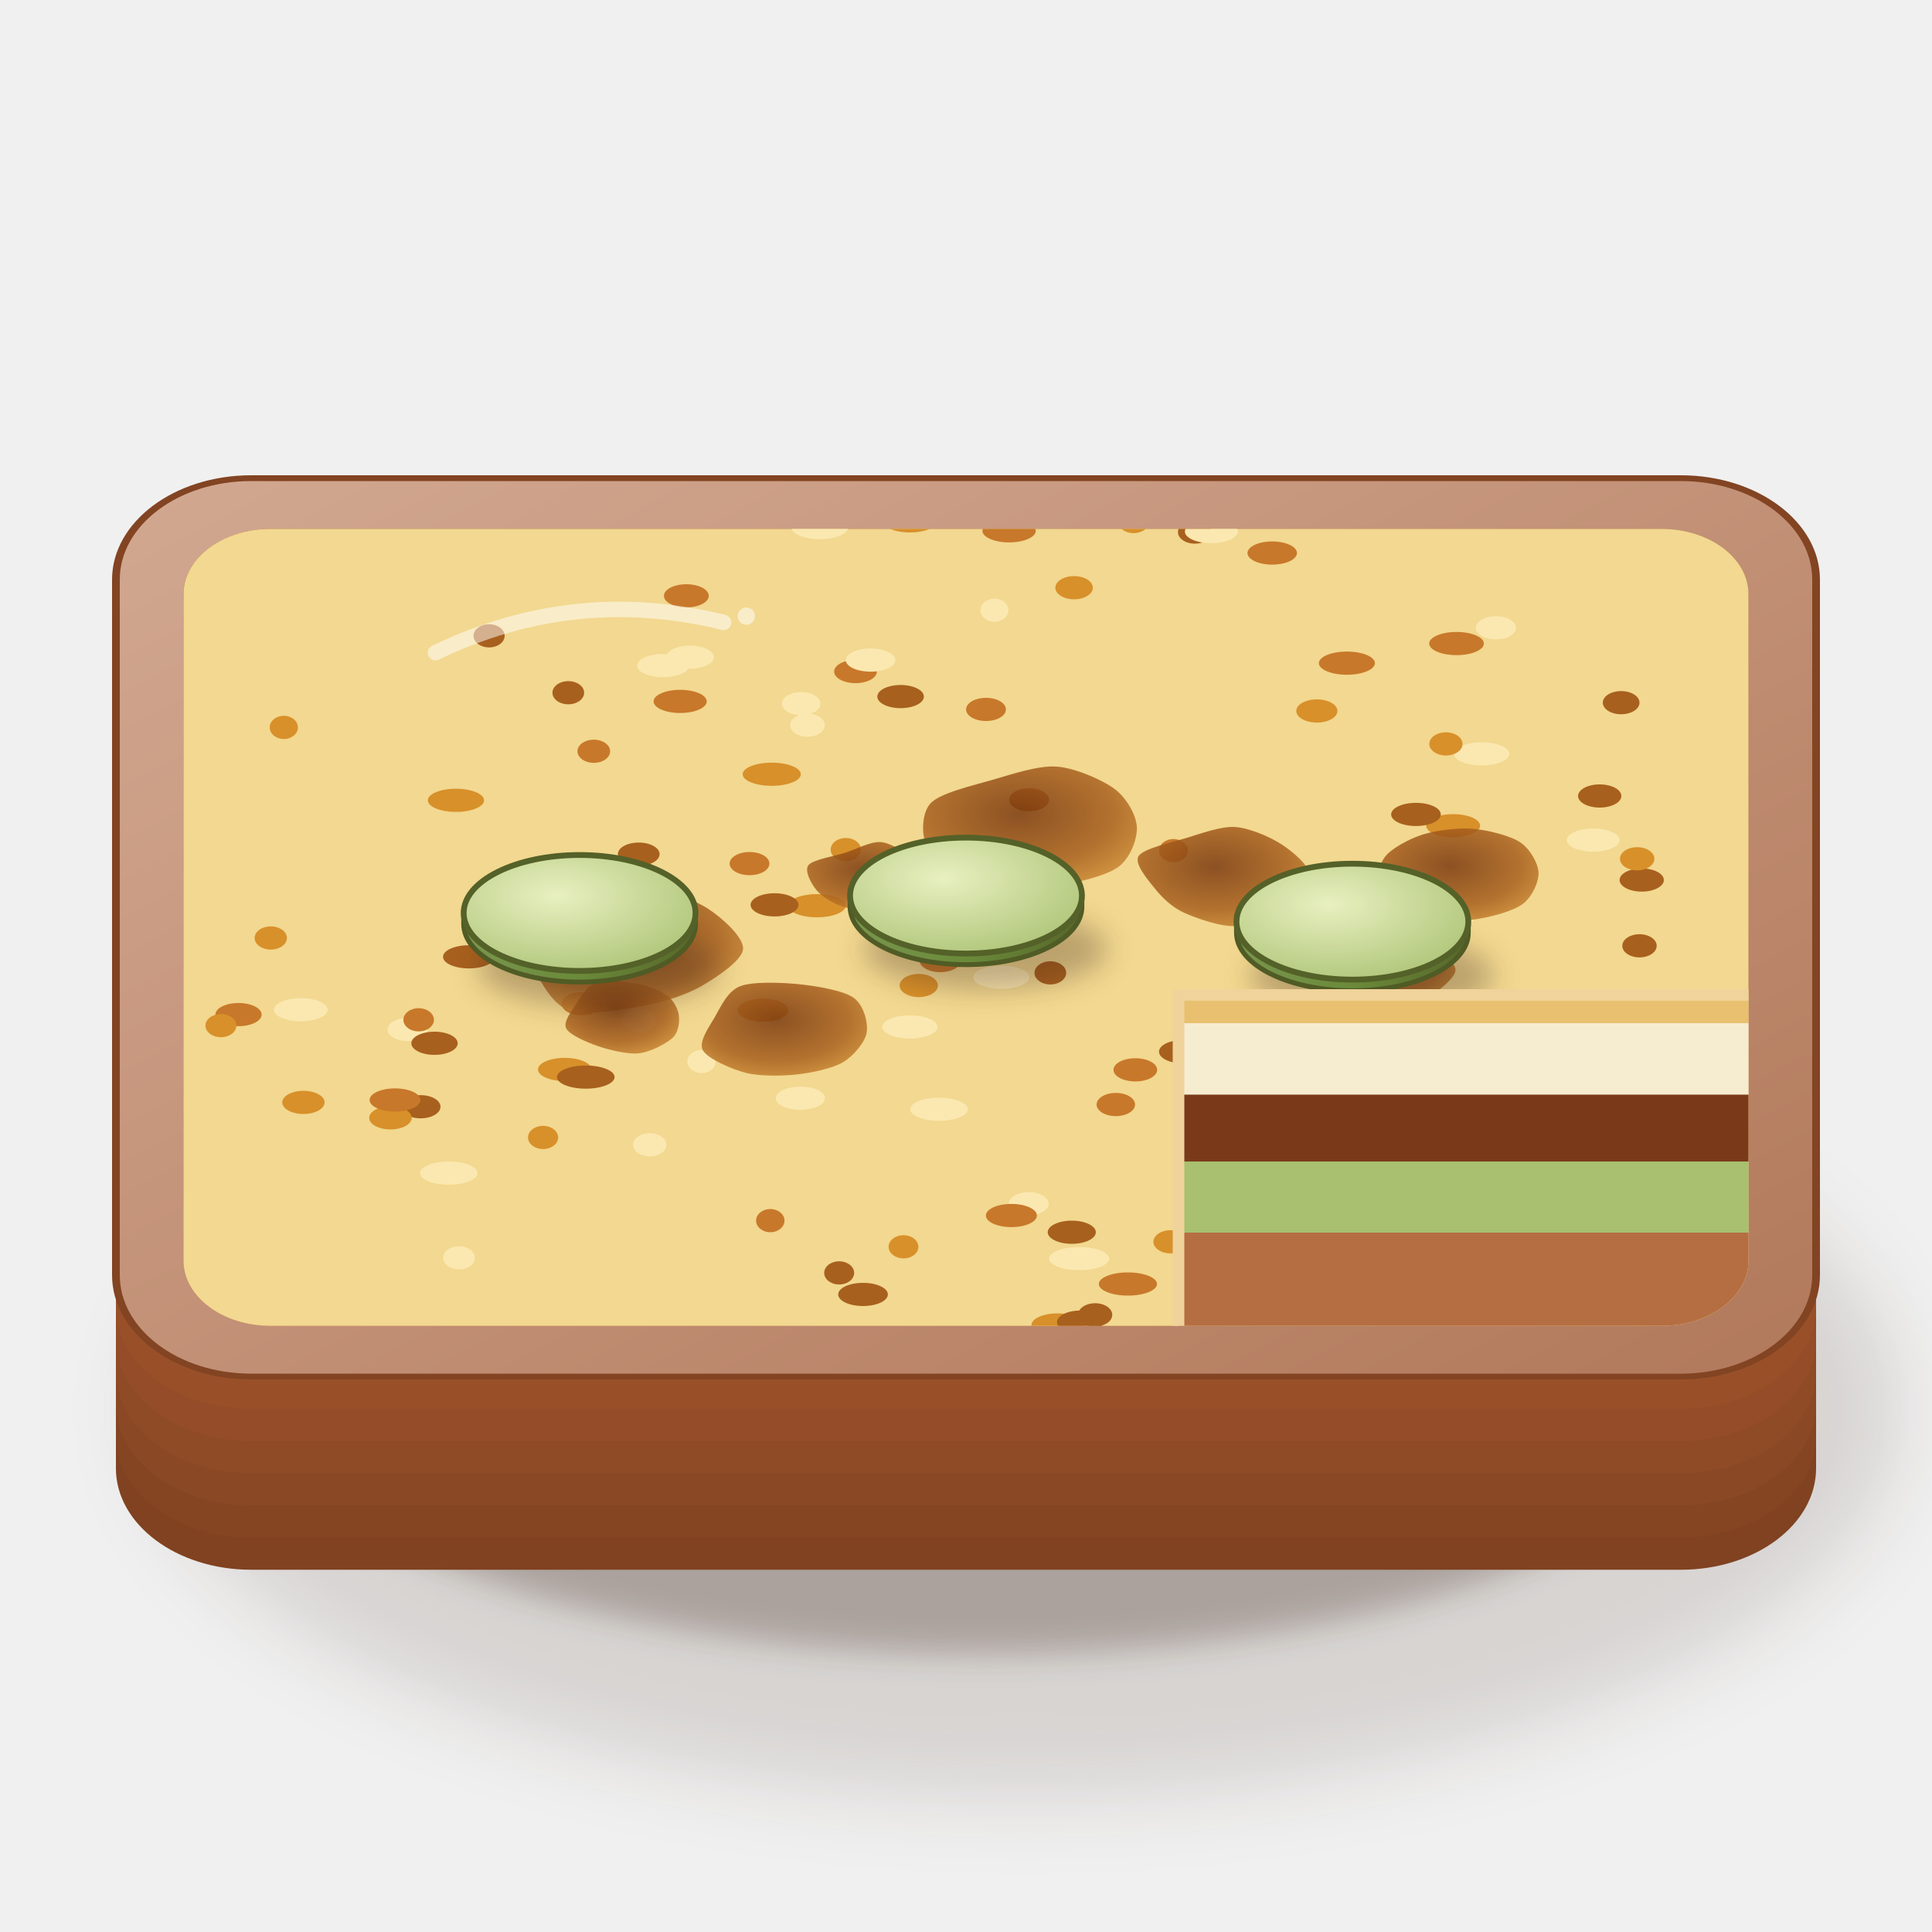
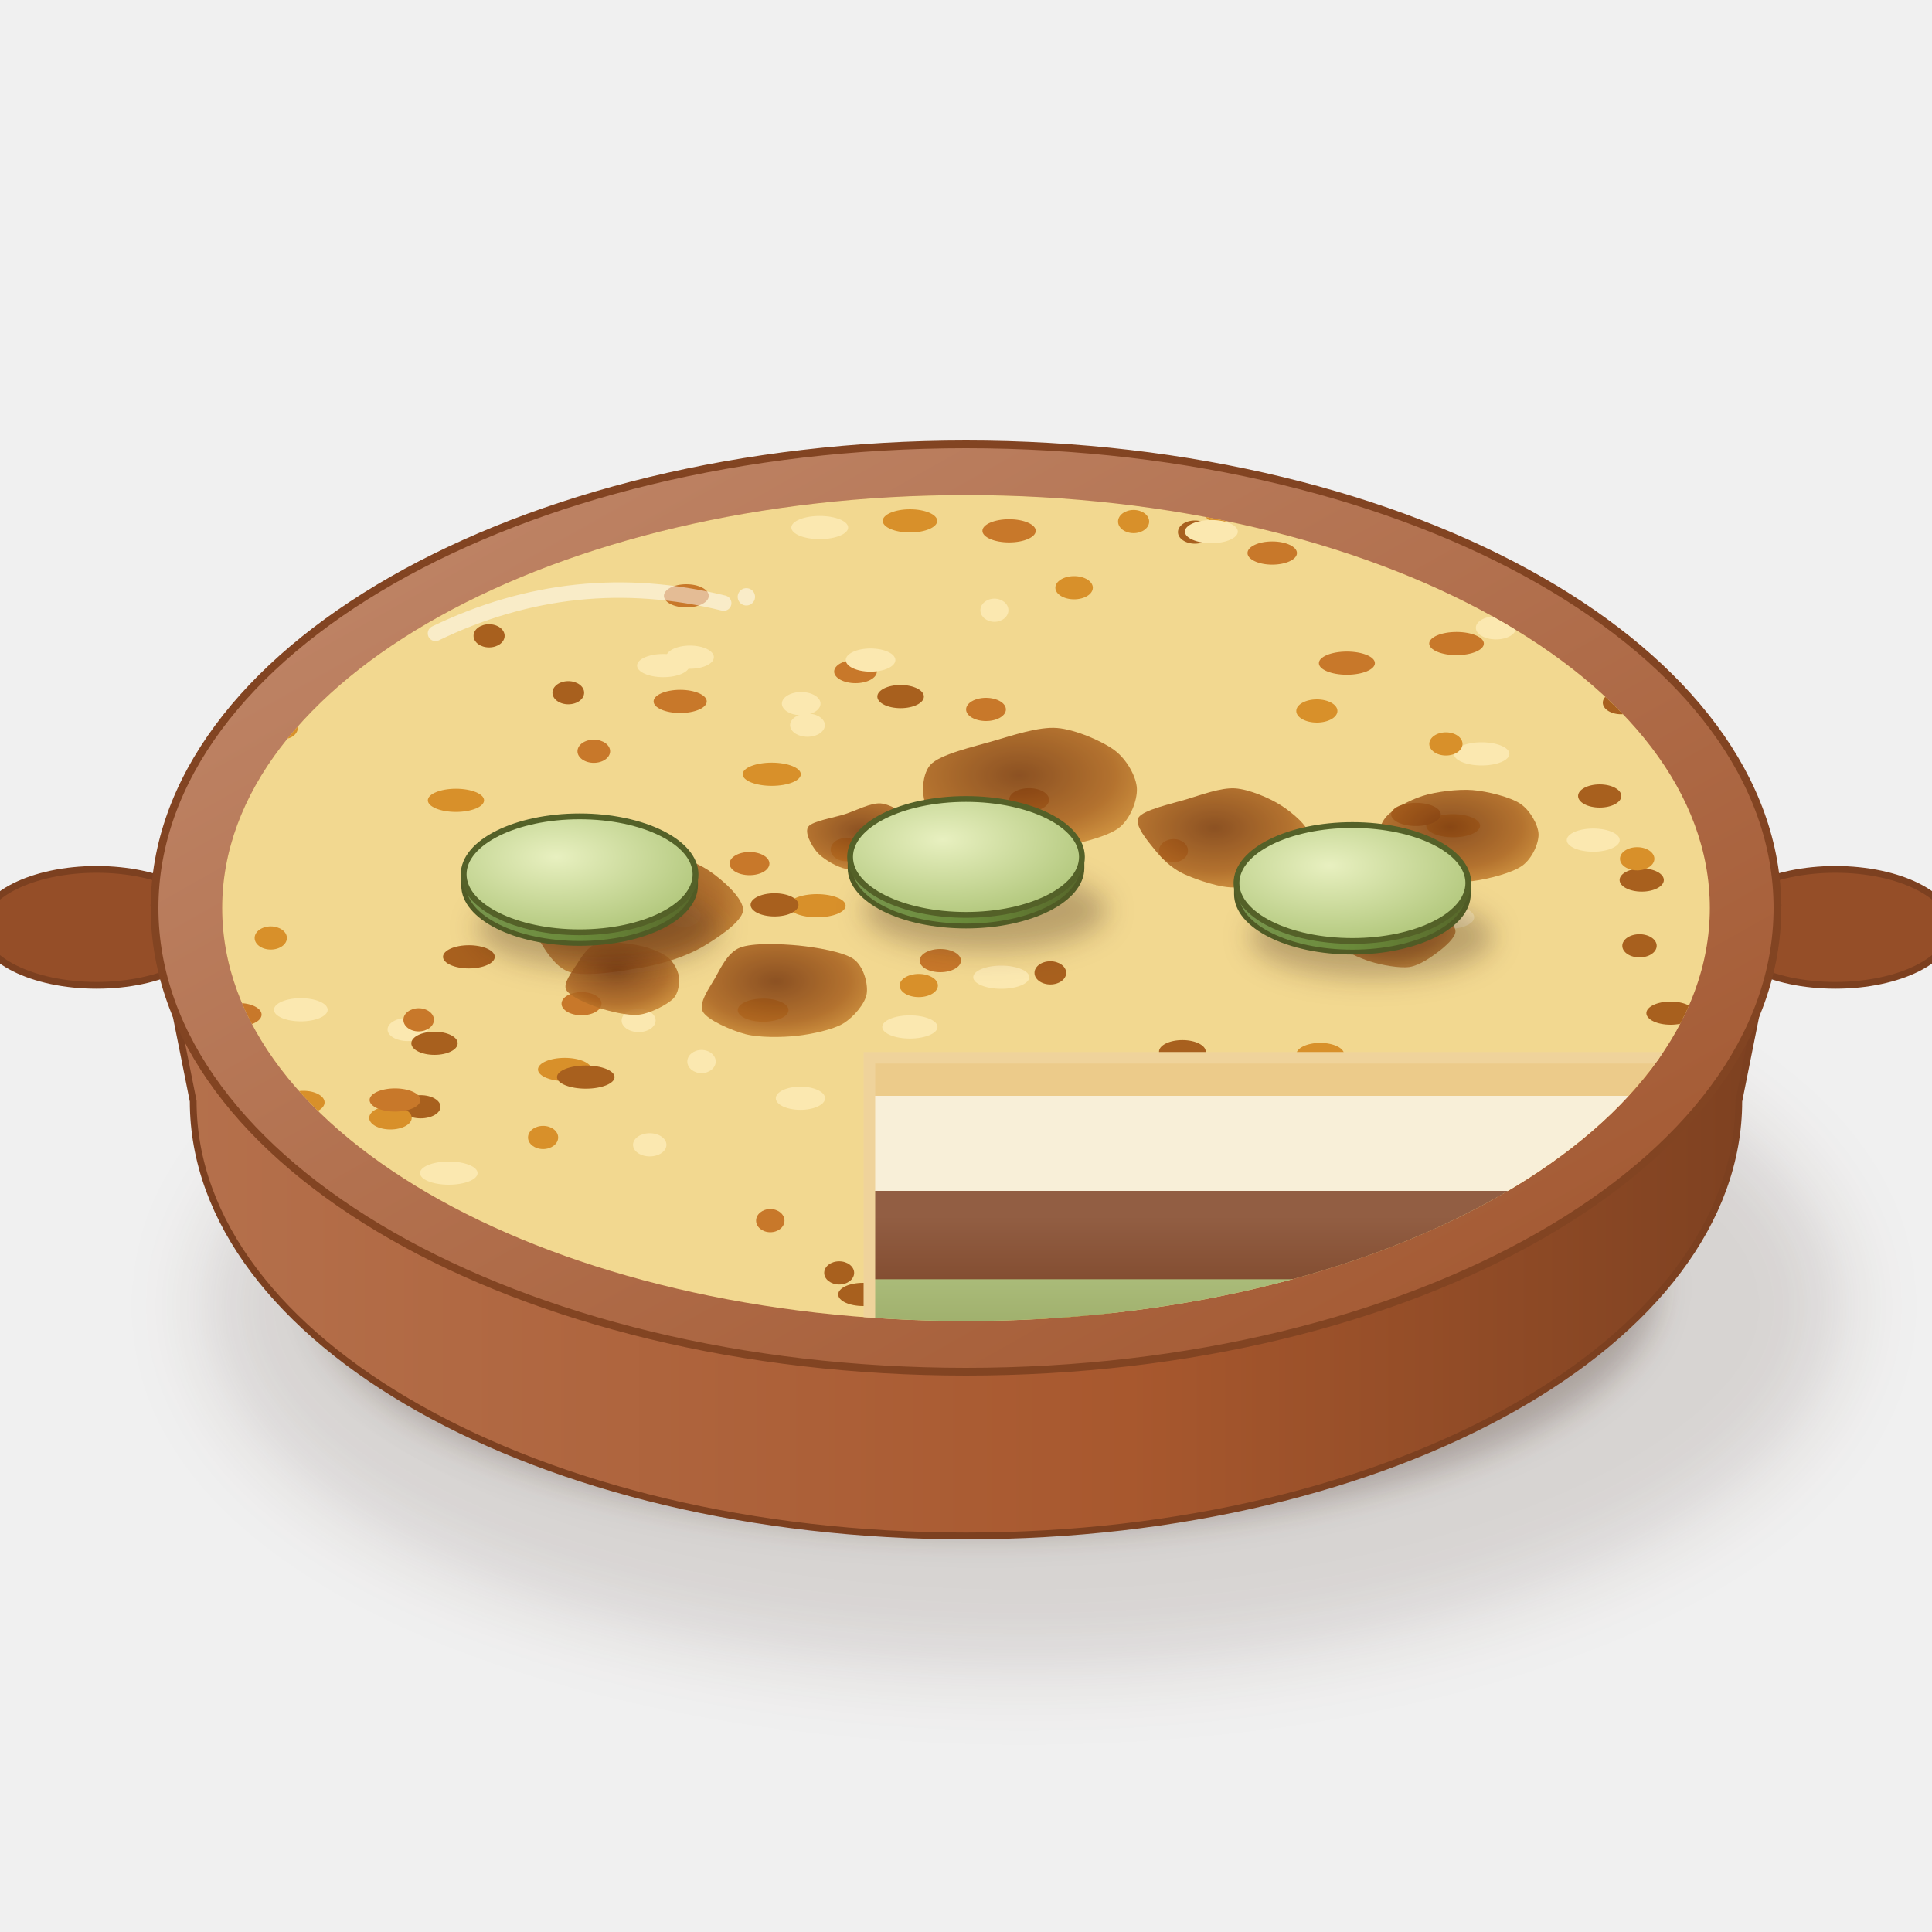
<svg xmlns="http://www.w3.org/2000/svg" viewBox="0 0 200 200" width="400" height="400">
  <defs>
    <filter id="eg_kosabechamel-1" x="-50%" y="-50%" width="200%" height="200%">
      <feGaussianBlur stdDeviation="4" />
    </filter>
    <filter id="eg_kosabechamel-2" x="-50%" y="-50%" width="200%" height="200%">
      <feGaussianBlur stdDeviation="1.6" />
    </filter>
-     <linearGradient id="eg_kosabechamel-3" x1="0" y1="0" x2="1" y2="1">
-       <stop offset="0" stop-color="#d2a891" />
-       <stop offset="1" stop-color="#b2795b" />
-     </linearGradient>
-     <linearGradient id="eg_kosabechamel-4" x1="0" y1="0" x2="0.3" y2="1">
-       <stop offset="0" stop-color="#a16139" />
-       <stop offset="0.5" stop-color="#bf7446" />
-       <stop offset="1" stop-color="#ce875c" />
+     <linearGradient id="eg_kosabechamel-3" x1="0" y1="0" x2="1" y2="0">
+       <stop offset="0" stop-color="#b5714d" />
+       <stop offset="0.6" stop-color="#a8582e" />
+       <stop offset="1" stop-color="#7c4020" />
+     </linearGradient>
+     <linearGradient id="eg_kosabechamel-4" x1="0" y1="0" x2="1" y2="1">
+       <stop offset="0" stop-color="#c28a6d" />
+       <stop offset="1" stop-color="#a0542c" />
    </linearGradient>
    <clipPath id="eg_kosabechamel-5">
-       <path d="M28,54.75 H172 A9,6.75 0 0 1 181,61.5 V130.5 A9,6.75 0 0 1 172,137.25 H28 A9,6.75 0 0 1 19,130.5 V61.5 A9,6.75 0 0 1 28,54.75Z" />
+       <path d="M23,94 A77,42.75 0 1 0 177,94 A77,42.75 0 1 0 23,94Z" />
    </clipPath>
    <radialGradient id="eg_kosabechamel-6" cx="0.45" cy="0.4" r="0.8">
      <stop offset="0" stop-color="#7a3a10" />
      <stop offset="0.55" stop-color="#a8601e" />
      <stop offset="1" stop-color="#e0a040" />
    </radialGradient>
    <linearGradient id="eg_kosabechamel-7" x1="0" y1="0" x2="0" y2="1">
      <stop offset="0" stop-color="#e8c070" />
      <stop offset="0.119" stop-color="#e8c070" />
      <stop offset="0.12" stop-color="#f6ecd0" />
      <stop offset="0.419" stop-color="#f6ecd0" />
      <stop offset="0.42" stop-color="#7a3a1a" />
      <stop offset="0.699" stop-color="#7a3a1a" />
      <stop offset="0.7" stop-color="#a8c070" />
      <stop offset="0.999" stop-color="#a8c070" />
    </linearGradient>
-     <radialGradient id="eg_kosabechamel-8" cx="0.4" cy="0.35" r="0.8">
+     <linearGradient id="eg_kosabechamel-8" x1="0" y1="0" x2="0" y2="1">
+       <stop offset="0" stop-color="#fff" />
+       <stop offset="0.5" stop-color="#fff" />
+       <stop offset="1" stop-color="#3a2212" />
+     </linearGradient>
+     <radialGradient id="eg_kosabechamel-9" cx="0.4" cy="0.35" r="0.8">
      <stop offset="0" stop-color="#e8f0c0" />
      <stop offset="1" stop-color="#a8c070" />
    </radialGradient>
-     <filter id="eg_kosabechamel-9" x="-50%" y="-50%" width="200%" height="200%">
+     <filter id="eg_kosabechamel-10" x="-50%" y="-50%" width="200%" height="200%">
      <feGaussianBlur stdDeviation="1.4" />
    </filter>
-     <linearGradient id="eg_kosabechamel-10" x1="0" y1="0" x2="1" y2="0">
+     <linearGradient id="eg_kosabechamel-11" x1="0" y1="0" x2="1" y2="0">
      <stop offset="0" stop-color="#79964e" />
      <stop offset="0.5" stop-color="#6a8a3a" />
      <stop offset="1" stop-color="#57672a" />
    </linearGradient>
  </defs>
-   <ellipse cx="106" cy="145.9" rx="90.68" ry="40.08" fill="#3a2212" opacity="0.14" filter="url(#eg_kosabechamel-1)" />
-   <ellipse cx="102" cy="143.9" rx="74.48" ry="27.32" fill="#3a2212" opacity="0.28" filter="url(#eg_kosabechamel-2)" />
-   <g transform="translate(100 116) scale(1 0.75)" fill="#804221">
-     <rect x="-88" y="-62" width="176" height="124" rx="14" />
-   </g>
-   <g transform="translate(100 112.67) scale(1 0.75)" fill="#854523">
-     <rect x="-88" y="-62" width="176" height="124" rx="14" />
-   </g>
-   <g transform="translate(100 109.33) scale(1 0.75)" fill="#8a4824">
-     <rect x="-88" y="-62" width="176" height="124" rx="14" />
-   </g>
-   <g transform="translate(100 106) scale(1 0.75)" fill="#8f4b26">
-     <rect x="-88" y="-62" width="176" height="124" rx="14" />
-   </g>
-   <g transform="translate(100 102.67) scale(1 0.75)" fill="#944d28">
-     <rect x="-88" y="-62" width="176" height="124" rx="14" />
-   </g>
-   <g transform="translate(100 99.33) scale(1 0.75)" fill="#995029">
-     <rect x="-88" y="-62" width="176" height="124" rx="14" />
-   </g>
-   <g transform="translate(100 96) scale(1 0.75)" fill="url(#eg_kosabechamel-3)" stroke="#824422" stroke-width=".8" vector-effect="non-scaling-stroke">
-     <rect x="-88" y="-62" width="176" height="124" rx="14" />
-   </g>
-   <path d="M28,54.75 H172 A9,6.75 0 0 1 181,61.5 V130.5 A9,6.75 0 0 1 172,137.25 H28 A9,6.75 0 0 1 19,130.5 V61.5 A9,6.75 0 0 1 28,54.75Z" fill="url(#eg_kosabechamel-4)" />
+   <ellipse cx="106" cy="135.2" rx="84.67" ry="37.42" fill="#3a2212" opacity="0.14" filter="url(#eg_kosabechamel-1)" />
+   <ellipse cx="102" cy="133.2" rx="69.55" ry="25.52" fill="#3a2212" opacity="0.28" filter="url(#eg_kosabechamel-2)" />
+   <ellipse cx="10" cy="96" rx="12" ry="6" fill="#954e28" stroke="#7c4020" stroke-width=".7" />
+   <ellipse cx="190" cy="96" rx="12" ry="6" fill="#954e28" stroke="#7c4020" stroke-width=".7" />
+   <path d="M16,94 L20,114 A80,45 0 0 0 180,114 L184,94Z" fill="url(#eg_kosabechamel-3)" stroke="#7c4020" stroke-width=".7" />
+   <ellipse cx="100" cy="94" rx="84" ry="48" fill="url(#eg_kosabechamel-4)" stroke="#824422" stroke-width=".8" />
+   <path d="M23,94 A77,42.75 0 1 0 177,94 A77,42.75 0 1 0 23,94Z" fill="#b87043" />
  <g clip-path="url(#eg_kosabechamel-5)">
    <rect width="200" height="200" fill="#f2d890" />
    <ellipse cx="58.46" cy="110.71" rx="2.77" ry="1.2" fill="#d8902a" />
    <ellipse cx="77.59" cy="89.4" rx="2.06" ry="1.2" fill="#c8782a" />
    <ellipse cx="72.62" cy="109.89" rx="1.47" ry="1.2" fill="#fbe8b0" />
    <ellipse cx="167.82" cy="72.74" rx="1.9" ry="1.2" fill="#a8601e" />
    <ellipse cx="145.53" cy="91.9" rx="1.91" ry="1.2" fill="#d8902a" />
    <ellipse cx="117.53" cy="110.75" rx="2.26" ry="1.2" fill="#c8782a" />
    <ellipse cx="71.43" cy="68.03" rx="2.47" ry="1.2" fill="#fbe8b0" />
    <ellipse cx="169.95" cy="91.1" rx="2.29" ry="1.2" fill="#a8601e" />
    <ellipse cx="121.18" cy="128.55" rx="1.78" ry="1.2" fill="#d8902a" />
    <ellipse cx="71.05" cy="61.68" rx="2.32" ry="1.2" fill="#c8782a" />
    <ellipse cx="82.86" cy="113.69" rx="2.55" ry="1.2" fill="#fbe8b0" />
    <ellipse cx="172.94" cy="104.88" rx="2.51" ry="1.2" fill="#a8601e" />
    <ellipse cx="169.48" cy="88.9" rx="1.78" ry="1.2" fill="#d8902a" />
    <ellipse cx="141.58" cy="119.09" rx="2.77" ry="1.2" fill="#c8782a" />
    <ellipse cx="149.95" cy="94.96" rx="2.66" ry="1.2" fill="#fbe8b0" />
    <ellipse cx="43.55" cy="114.57" rx="2.05" ry="1.2" fill="#a8601e" />
    <ellipse cx="40.42" cy="115.72" rx="2.2" ry="1.2" fill="#d8902a" />
    <ellipse cx="70.41" cy="72.61" rx="2.75" ry="1.2" fill="#c8782a" />
    <ellipse cx="153.38" cy="78.04" rx="2.87" ry="1.2" fill="#fbe8b0" />
    <ellipse cx="170.24" cy="114.99" rx="2.74" ry="1.2" fill="#a8601e" />
    <ellipse cx="84.57" cy="93.76" rx="2.97" ry="1.2" fill="#d8902a" />
    <ellipse cx="104.46" cy="54.95" rx="2.76" ry="1.2" fill="#c8782a" />
    <ellipse cx="84.86" cy="54.61" rx="2.94" ry="1.2" fill="#fbe8b0" />
    <ellipse cx="122.4" cy="108.87" rx="2.42" ry="1.2" fill="#a8601e" />
    <ellipse cx="95.11" cy="102.02" rx="1.98" ry="1.2" fill="#d8902a" />
    <ellipse cx="131.7" cy="57.25" rx="2.56" ry="1.2" fill="#c8782a" />
    <ellipse cx="109.77" cy="140.86" rx="2.08" ry="1.2" fill="#fbe8b0" />
    <ellipse cx="89.34" cy="134" rx="2.57" ry="1.2" fill="#a8601e" />
    <ellipse cx="150.43" cy="85.48" rx="2.79" ry="1.2" fill="#d8902a" />
    <ellipse cx="88.56" cy="69.52" rx="2.21" ry="1.2" fill="#c8782a" />
    <ellipse cx="97.21" cy="114.83" rx="2.98" ry="1.2" fill="#fbe8b0" />
    <ellipse cx="100.79" cy="89.84" rx="2.72" ry="1.2" fill="#a8601e" />
    <ellipse cx="117.35" cy="53.99" rx="1.61" ry="1.2" fill="#d8902a" />
    <ellipse cx="24.69" cy="105.03" rx="2.39" ry="1.2" fill="#c8782a" />
    <ellipse cx="47.52" cy="130.21" rx="1.65" ry="1.2" fill="#fbe8b0" />
    <ellipse cx="50.63" cy="65.82" rx="1.61" ry="1.2" fill="#a8601e" />
    <ellipse cx="131.94" cy="126.11" rx="1.44" ry="1.2" fill="#d8902a" />
    <ellipse cx="115.51" cy="114.34" rx="1.99" ry="1.2" fill="#c8782a" />
    <ellipse cx="46.46" cy="121.44" rx="2.98" ry="1.2" fill="#fbe8b0" />
    <ellipse cx="169.72" cy="97.91" rx="1.78" ry="1.2" fill="#a8601e" />
    <ellipse cx="29.38" cy="75.3" rx="1.46" ry="1.2" fill="#d8902a" />
    <ellipse cx="97.34" cy="99.44" rx="2.14" ry="1.2" fill="#c8782a" />
    <ellipse cx="154.86" cy="64.99" rx="2.08" ry="1.2" fill="#fbe8b0" />
    <ellipse cx="134.32" cy="114.41" rx="2.16" ry="1.2" fill="#a8601e" />
    <ellipse cx="162.07" cy="114.52" rx="2.49" ry="1.2" fill="#d8902a" />
    <ellipse cx="60.2" cy="103.9" rx="2.07" ry="1.2" fill="#c8782a" />
    <ellipse cx="164.93" cy="86.97" rx="2.74" ry="1.2" fill="#fbe8b0" />
    <ellipse cx="58.83" cy="71.71" rx="1.64" ry="1.2" fill="#a8601e" />
    <ellipse cx="31.41" cy="114.12" rx="2.19" ry="1.2" fill="#d8902a" />
    <ellipse cx="138.33" cy="125.74" rx="3.09" ry="1.2" fill="#c8782a" />
    <ellipse cx="82.94" cy="72.84" rx="2" ry="1.2" fill="#fbe8b0" />
    <ellipse cx="93.23" cy="72.11" rx="2.41" ry="1.2" fill="#a8601e" />
    <ellipse cx="126.12" cy="52.92" rx="1.5" ry="1.2" fill="#d8902a" />
    <ellipse cx="40.89" cy="113.87" rx="2.63" ry="1.2" fill="#c8782a" />
    <ellipse cx="103.65" cy="101.16" rx="2.9" ry="1.2" fill="#fbe8b0" />
    <ellipse cx="108.73" cy="100.71" rx="1.64" ry="1.2" fill="#a8601e" />
    <ellipse cx="94.2" cy="53.92" rx="2.82" ry="1.2" fill="#d8902a" />
    <ellipse cx="61.47" cy="77.77" rx="1.69" ry="1.2" fill="#c8782a" />
    <ellipse cx="42.2" cy="106.57" rx="2.08" ry="1.2" fill="#fbe8b0" />
    <ellipse cx="123.69" cy="55.08" rx="1.75" ry="1.2" fill="#a8601e" />
    <ellipse cx="136.32" cy="73.6" rx="2.13" ry="1.2" fill="#d8902a" />
    <ellipse cx="150.78" cy="66.62" rx="2.83" ry="1.2" fill="#c8782a" />
    <ellipse cx="31.14" cy="104.53" rx="2.78" ry="1.2" fill="#fbe8b0" />
    <ellipse cx="106.53" cy="82.79" rx="2.07" ry="1.2" fill="#a8601e" />
    <ellipse cx="56.22" cy="117.75" rx="1.56" ry="1.2" fill="#d8902a" />
    <ellipse cx="126.6" cy="127.33" rx="2.07" ry="1.2" fill="#c8782a" />
    <ellipse cx="90.12" cy="68.33" rx="2.57" ry="1.2" fill="#fbe8b0" />
    <ellipse cx="80.18" cy="93.67" rx="2.48" ry="1.2" fill="#a8601e" />
    <ellipse cx="109.49" cy="137.16" rx="2.71" ry="1.2" fill="#d8902a" />
    <ellipse cx="116.76" cy="132.92" rx="3.01" ry="1.2" fill="#c8782a" />
    <ellipse cx="70.82" cy="94.77" rx="1.69" ry="1.2" fill="#fbe8b0" />
    <ellipse cx="44.98" cy="108" rx="2.4" ry="1.2" fill="#a8601e" />
    <ellipse cx="47.2" cy="82.85" rx="2.91" ry="1.2" fill="#d8902a" />
    <ellipse cx="165.93" cy="112.8" rx="2.42" ry="1.2" fill="#c8782a" />
    <ellipse cx="67.26" cy="118.51" rx="1.73" ry="1.2" fill="#fbe8b0" />
    <ellipse cx="48.54" cy="99.05" rx="2.68" ry="1.2" fill="#a8601e" />
    <ellipse cx="79.89" cy="80.15" rx="3.01" ry="1.2" fill="#d8902a" />
    <ellipse cx="139.43" cy="68.65" rx="2.9" ry="1.2" fill="#c8782a" />
    <ellipse cx="102.94" cy="63.17" rx="1.45" ry="1.2" fill="#fbe8b0" />
    <ellipse cx="111.8" cy="136.87" rx="2.38" ry="1.2" fill="#a8601e" />
    <ellipse cx="136.67" cy="109.16" rx="2.48" ry="1.2" fill="#d8902a" />
    <ellipse cx="102.07" cy="73.44" rx="2.06" ry="1.2" fill="#c8782a" />
    <ellipse cx="66.11" cy="105.64" rx="1.76" ry="1.2" fill="#fbe8b0" />
    <ellipse cx="113.37" cy="136.11" rx="1.77" ry="1.2" fill="#a8601e" />
    <ellipse cx="28.03" cy="97.1" rx="1.67" ry="1.2" fill="#d8902a" />
    <ellipse cx="43.34" cy="105.57" rx="1.58" ry="1.2" fill="#c8782a" />
    <ellipse cx="83.59" cy="75.07" rx="1.8" ry="1.2" fill="#fbe8b0" />
    <ellipse cx="86.87" cy="131.77" rx="1.55" ry="1.2" fill="#a8601e" />
    <ellipse cx="87.56" cy="87.95" rx="1.57" ry="1.2" fill="#d8902a" />
    <ellipse cx="169.56" cy="111.94" rx="2" ry="1.2" fill="#c8782a" />
    <ellipse cx="94.19" cy="106.31" rx="2.86" ry="1.2" fill="#fbe8b0" />
    <ellipse cx="66.12" cy="88.42" rx="2.16" ry="1.2" fill="#a8601e" />
    <ellipse cx="149.68" cy="77.01" rx="1.72" ry="1.2" fill="#d8902a" />
    <ellipse cx="121.48" cy="88.06" rx="1.5" ry="1.2" fill="#c8782a" />
    <ellipse cx="68.66" cy="68.9" rx="2.71" ry="1.2" fill="#fbe8b0" />
    <ellipse cx="60.64" cy="111.5" rx="2.98" ry="1.2" fill="#a8601e" />
    <ellipse cx="79" cy="104.57" rx="2.63" ry="1.2" fill="#d8902a" />
    <ellipse cx="98.79" cy="139.18" rx="2.5" ry="1.2" fill="#c8782a" />
    <ellipse cx="106.49" cy="124.61" rx="2.07" ry="1.2" fill="#fbe8b0" />
    <ellipse cx="110.95" cy="127.56" rx="2.49" ry="1.2" fill="#a8601e" />
    <ellipse cx="93.53" cy="129.07" rx="1.54" ry="1.2" fill="#d8902a" />
    <ellipse cx="79.74" cy="126.36" rx="1.47" ry="1.2" fill="#c8782a" />
    <ellipse cx="125.4" cy="55.03" rx="2.74" ry="1.2" fill="#fbe8b0" />
    <ellipse cx="165.6" cy="82.4" rx="2.24" ry="1.2" fill="#a8601e" />
    <ellipse cx="22.87" cy="106.17" rx="1.6" ry="1.2" fill="#d8902a" />
    <ellipse cx="124.62" cy="120.73" rx="1.94" ry="1.2" fill="#c8782a" />
    <ellipse cx="111.71" cy="130.29" rx="3.11" ry="1.2" fill="#fbe8b0" />
    <ellipse cx="146.58" cy="84.31" rx="2.57" ry="1.2" fill="#a8601e" />
    <ellipse cx="111.19" cy="60.84" rx="1.94" ry="1.2" fill="#d8902a" />
    <ellipse cx="104.7" cy="125.83" rx="2.64" ry="1.2" fill="#c8782a" />
-     <path d="M95.78,90.96C95.72,91.59 94.69,92.46 93.97,92.94C93.25,93.42 92,94.02 90.99,94.16C89.98,94.3 88.22,94.17 87.26,93.87C86.29,93.57 85.07,92.81 84.54,92.17C84,91.52 83.24,90.16 83.68,89.57C84.12,88.99 86.35,88.64 87.47,88.28C88.59,87.92 90.13,87.09 91.17,87.17C92.2,87.25 93.67,88.22 94.36,88.79C95.06,89.36 95.83,90.34 95.78,90.96Z" fill="url(#eg_kosabechamel-6)" opacity=".85" />
-     <path d="M135.49,90.49C135.43,91.4 133.34,92.61 132.22,93.42C131.09,94.22 129.43,95.68 127.98,95.85C126.53,96.01 123.83,95.06 122.56,94.48C121.3,93.91 120.26,92.87 119.56,91.99C118.85,91.11 117.38,89.41 117.86,88.63C118.35,87.84 121.31,87.2 122.8,86.75C124.3,86.3 126.37,85.52 127.84,85.61C129.31,85.7 131.46,86.63 132.61,87.37C133.76,88.1 135.54,89.58 135.49,90.49Z" fill="url(#eg_kosabechamel-6)" opacity=".85" />
-     <path d="M117.69,85.65C117.74,86.86 116.99,88.87 115.74,89.77C114.48,90.66 111.25,91.5 109.32,91.62C107.38,91.74 104.79,91.1 102.83,90.57C100.88,90.05 97.26,89.23 96.28,88.12C95.3,87.01 95.32,84.3 96.3,83.19C97.28,82.08 100.84,81.29 102.81,80.71C104.77,80.14 107.52,79.21 109.41,79.36C111.3,79.5 114.18,80.75 115.42,81.7C116.66,82.64 117.65,84.44 117.69,85.65Z" fill="url(#eg_kosabechamel-6)" opacity=".85" />
-     <path d="M150.67,100.42C150.67,101.04 149.66,101.94 148.94,102.49C148.22,103.04 146.97,103.94 145.91,104.1C144.84,104.25 142.93,103.88 141.83,103.53C140.74,103.18 139.05,102.45 138.59,101.78C138.13,101.12 138.35,99.83 138.78,99.1C139.21,98.37 140.42,97.21 141.47,96.94C142.52,96.66 144.63,97.06 145.75,97.27C146.87,97.48 148.22,97.87 148.95,98.34C149.69,98.81 150.68,99.8 150.67,100.42Z" fill="url(#eg_kosabechamel-6)" opacity=".85" />
-     <path d="M159.27,90.36C159.29,91.33 158.59,92.9 157.58,93.62C156.57,94.35 154.18,94.98 152.52,95.2C150.87,95.42 148.01,95.55 146.55,95.09C145.09,94.64 143.28,93.14 142.8,92.17C142.33,91.21 142.72,89.55 143.39,88.68C144.06,87.81 145.92,86.82 147.28,86.39C148.64,85.96 150.93,85.67 152.44,85.79C153.96,85.91 156.36,86.51 157.38,87.2C158.4,87.88 159.24,89.4 159.27,90.36Z" fill="url(#eg_kosabechamel-6)" opacity=".85" />
-     <path d="M76.92,98.26C76.81,99.45 74.16,101.18 72.65,102.06C71.13,102.93 68.87,103.71 66.81,104.09C64.76,104.48 60.7,105.18 58.97,104.63C57.24,104.07 56.06,101.72 55.3,100.4C54.54,99.08 53.34,97.07 53.9,95.81C54.47,94.55 57.12,92.61 59.08,92.01C61.05,91.4 64.86,91.46 67,91.78C69.14,92.09 71.86,93.13 73.34,94.1C74.83,95.08 77.02,97.06 76.92,98.26Z" fill="url(#eg_kosabechamel-6)" opacity=".85" />
-     <path d="M70.27,105.07C70.36,105.72 70.27,106.82 69.65,107.42C69.03,108.01 67.32,108.91 66.15,109.04C64.99,109.17 63.01,108.68 61.88,108.29C60.75,107.9 58.94,107.12 58.61,106.46C58.27,105.8 59.19,104.62 59.66,103.9C60.13,103.19 60.79,102 61.74,101.69C62.68,101.38 64.84,101.63 65.94,101.83C67.03,102.03 68.39,102.54 69.04,103.02C69.69,103.51 70.18,104.41 70.27,105.07Z" fill="url(#eg_kosabechamel-6)" opacity=".85" />
-     <path d="M89.72,106.88C89.56,107.88 88.38,109.29 87.29,109.95C86.21,110.6 84,111.06 82.48,111.23C80.97,111.39 78.65,111.43 77.19,111.06C75.73,110.68 73.24,109.59 72.76,108.73C72.28,107.86 73.41,106.3 73.99,105.3C74.56,104.31 75.3,102.61 76.6,102.1C77.9,101.58 80.91,101.71 82.67,101.88C84.44,102.06 87.31,102.53 88.36,103.28C89.42,104.03 89.88,105.88 89.72,106.88Z" fill="url(#eg_kosabechamel-6)" opacity=".85" />
-     <ellipse cx="62" cy="100.06" rx="12.6" ry="4.2" fill="#3a2212" opacity="0.3" filter="url(#eg_kosabechamel-9)" />
-     <path d="M48,94.51 L48,95.66 A12,6 0 0 0 72,95.66 L72,94.51Z" fill="url(#eg_kosabechamel-10)" stroke="#505b25" stroke-width=".5" />
-     <ellipse cx="60" cy="94.51" rx="12" ry="6" fill="url(#eg_kosabechamel-8)" stroke="#546128" stroke-width=".6" />
-     <ellipse cx="102" cy="98.26" rx="12.6" ry="4.2" fill="#3a2212" opacity="0.3" filter="url(#eg_kosabechamel-9)" />
-     <path d="M88,92.71 L88,93.86 A12,6 0 0 0 112,93.86 L112,92.71Z" fill="url(#eg_kosabechamel-10)" stroke="#505b25" stroke-width=".5" />
-     <ellipse cx="100" cy="92.71" rx="12" ry="6" fill="url(#eg_kosabechamel-8)" stroke="#546128" stroke-width=".6" />
-     <ellipse cx="142" cy="100.96" rx="12.6" ry="4.2" fill="#3a2212" opacity="0.3" filter="url(#eg_kosabechamel-9)" />
-     <path d="M128,95.41 L128,96.56 A12,6 0 0 0 152,96.56 L152,95.41Z" fill="url(#eg_kosabechamel-10)" stroke="#505b25" stroke-width=".5" />
-     <ellipse cx="140" cy="95.41" rx="12" ry="6" fill="url(#eg_kosabechamel-8)" stroke="#546128" stroke-width=".6" />
-     <polygon points="122,127.6 190,127.6 190,177.1 122,177.1" fill="#b56e42" />
-     <polygon points="122,103 122,152.5 122,177.1 122,127.6" fill="url(#eg_kosabechamel-7)" />
-     <polygon points="122,103 122,152.5 122,177.1 122,127.6" fill="#3a2212" opacity=".25" />
-     <polygon points="122,103 190,103 190,127.6 122,127.6" fill="url(#eg_kosabechamel-7)" />
-     <polyline points="122,152.5 122,103 190,103" fill="none" stroke="#efd39b" stroke-width="1.2" />
+     <path d="M95.78,86.96C95.72,87.59 94.69,88.46 93.97,88.94C93.25,89.42 92,90.02 90.99,90.16C89.98,90.3 88.22,90.17 87.26,89.87C86.29,89.57 85.07,88.81 84.54,88.17C84,87.52 83.24,86.16 83.68,85.57C84.12,84.99 86.35,84.64 87.47,84.28C88.59,83.92 90.13,83.09 91.17,83.17C92.2,83.25 93.67,84.22 94.36,84.79C95.06,85.36 95.83,86.34 95.78,86.96Z" fill="url(#eg_kosabechamel-6)" opacity=".85" />
+     <path d="M135.49,86.49C135.43,87.4 133.34,88.61 132.22,89.42C131.09,90.22 129.43,91.68 127.98,91.85C126.53,92.01 123.83,91.06 122.56,90.48C121.3,89.91 120.26,88.87 119.56,87.99C118.85,87.11 117.38,85.41 117.86,84.63C118.35,83.84 121.31,83.2 122.8,82.75C124.3,82.3 126.37,81.52 127.84,81.61C129.31,81.7 131.46,82.63 132.61,83.37C133.76,84.1 135.54,85.58 135.49,86.49Z" fill="url(#eg_kosabechamel-6)" opacity=".85" />
+     <path d="M117.69,81.65C117.74,82.86 116.99,84.87 115.74,85.77C114.48,86.66 111.25,87.5 109.32,87.62C107.38,87.74 104.79,87.1 102.83,86.57C100.88,86.05 97.26,85.23 96.28,84.12C95.3,83.01 95.32,80.3 96.3,79.19C97.28,78.08 100.84,77.29 102.81,76.71C104.77,76.14 107.52,75.21 109.41,75.36C111.3,75.5 114.18,76.75 115.42,77.7C116.66,78.64 117.65,80.44 117.69,81.65Z" fill="url(#eg_kosabechamel-6)" opacity=".85" />
+     <path d="M150.67,96.42C150.67,97.04 149.66,97.94 148.94,98.49C148.22,99.04 146.97,99.94 145.91,100.1C144.84,100.25 142.93,99.88 141.83,99.53C140.74,99.18 139.05,98.45 138.59,97.78C138.13,97.12 138.35,95.83 138.78,95.1C139.21,94.37 140.42,93.21 141.47,92.94C142.52,92.66 144.63,93.06 145.75,93.27C146.87,93.48 148.22,93.87 148.95,94.34C149.69,94.81 150.68,95.8 150.67,96.42Z" fill="url(#eg_kosabechamel-6)" opacity=".85" />
+     <path d="M159.27,86.36C159.29,87.33 158.59,88.9 157.58,89.62C156.57,90.35 154.18,90.98 152.52,91.2C150.87,91.42 148.01,91.55 146.55,91.09C145.09,90.64 143.28,89.14 142.8,88.17C142.33,87.21 142.72,85.55 143.39,84.68C144.06,83.81 145.92,82.82 147.28,82.39C148.64,81.96 150.93,81.67 152.44,81.79C153.96,81.91 156.36,82.51 157.38,83.2C158.4,83.88 159.24,85.4 159.27,86.36Z" fill="url(#eg_kosabechamel-6)" opacity=".85" />
+     <path d="M76.92,94.26C76.81,95.45 74.16,97.18 72.65,98.06C71.13,98.93 68.87,99.71 66.81,100.09C64.76,100.48 60.7,101.18 58.97,100.63C57.24,100.07 56.06,97.72 55.3,96.4C54.54,95.08 53.34,93.07 53.9,91.81C54.47,90.55 57.12,88.61 59.08,88.01C61.05,87.4 64.86,87.46 67,87.78C69.14,88.09 71.86,89.13 73.34,90.1C74.83,91.08 77.02,93.06 76.92,94.26Z" fill="url(#eg_kosabechamel-6)" opacity=".85" />
+     <path d="M70.27,101.07C70.36,101.72 70.27,102.82 69.65,103.42C69.03,104.01 67.32,104.91 66.15,105.04C64.99,105.17 63.01,104.68 61.88,104.29C60.75,103.9 58.94,103.12 58.61,102.46C58.27,101.8 59.19,100.62 59.66,99.9C60.13,99.19 60.79,98 61.74,97.69C62.68,97.38 64.84,97.63 65.94,97.83C67.03,98.03 68.39,98.54 69.04,99.02C69.69,99.51 70.18,100.41 70.27,101.07Z" fill="url(#eg_kosabechamel-6)" opacity=".85" />
+     <path d="M89.72,102.88C89.56,103.88 88.38,105.29 87.29,105.95C86.21,106.6 84,107.06 82.48,107.23C80.97,107.39 78.65,107.43 77.19,107.06C75.73,106.68 73.24,105.59 72.76,104.73C72.28,103.86 73.41,102.3 73.99,101.3C74.56,100.31 75.3,98.61 76.6,98.1C77.9,97.58 80.91,97.71 82.67,97.88C84.44,98.06 87.31,98.53 88.36,99.28C89.42,100.03 89.88,101.88 89.72,102.88Z" fill="url(#eg_kosabechamel-6)" opacity=".85" />
+     <ellipse cx="62" cy="96.06" rx="12.6" ry="4.2" fill="#3a2212" opacity="0.3" filter="url(#eg_kosabechamel-10)" />
+     <path d="M48,90.51 L48,91.66 A12,6 0 0 0 72,91.66 L72,90.51Z" fill="url(#eg_kosabechamel-11)" stroke="#505b25" stroke-width=".5" />
+     <ellipse cx="60" cy="90.51" rx="12" ry="6" fill="url(#eg_kosabechamel-9)" stroke="#546128" stroke-width=".6" />
+     <ellipse cx="102" cy="94.26" rx="12.6" ry="4.2" fill="#3a2212" opacity="0.3" filter="url(#eg_kosabechamel-10)" />
+     <path d="M88,88.71 L88,89.86 A12,6 0 0 0 112,89.86 L112,88.71Z" fill="url(#eg_kosabechamel-11)" stroke="#505b25" stroke-width=".5" />
+     <ellipse cx="100" cy="88.71" rx="12" ry="6" fill="url(#eg_kosabechamel-9)" stroke="#546128" stroke-width=".6" />
+     <ellipse cx="142" cy="96.96" rx="12.6" ry="4.2" fill="#3a2212" opacity="0.3" filter="url(#eg_kosabechamel-10)" />
+     <path d="M128,91.41 L128,92.56 A12,6 0 0 0 152,92.56 L152,91.41Z" fill="url(#eg_kosabechamel-11)" stroke="#505b25" stroke-width=".5" />
+     <ellipse cx="140" cy="91.41" rx="12" ry="6" fill="url(#eg_kosabechamel-9)" stroke="#546128" stroke-width=".6" />
+     <polygon points="90,142.3 196,142.3 196,196.3 90,196.3" fill="#995b36" />
+     <polygon points="90,109.5 90,163.5 90,196.3 90,142.3" fill="url(#eg_kosabechamel-7)" />
+     <polygon points="90,109.5 90,163.5 90,196.3 90,142.3" fill="#3a2212" opacity=".25" />
+     <polygon points="90,109.5 196,109.5 196,142.3 90,142.3" fill="url(#eg_kosabechamel-7)" />
+     <polygon points="90,109.5 196,109.5 196,142.3 90,142.3" fill="url(#eg_kosabechamel-8)" opacity=".18" />
+     <polyline points="90,142.3 196,142.3" stroke="#3a2212" stroke-width="1" opacity=".5" />
+     <polyline points="90,163.5 90,109.5 196,109.5" fill="none" stroke="#efd39b" stroke-width="1.2" />
  </g>
-   <g transform="translate(60 66) rotate(-6)">
+   <g transform="translate(60 64) rotate(-6)">
    <path d="M-15,0 Q0,-5.4 15,0" stroke="#fff" stroke-width="1.6" fill="none" stroke-linecap="round" opacity="0.5" />
    <circle cx="17.4" cy="-.4" r=".9" fill="#fff" opacity="0.5" />
  </g>
</svg>
